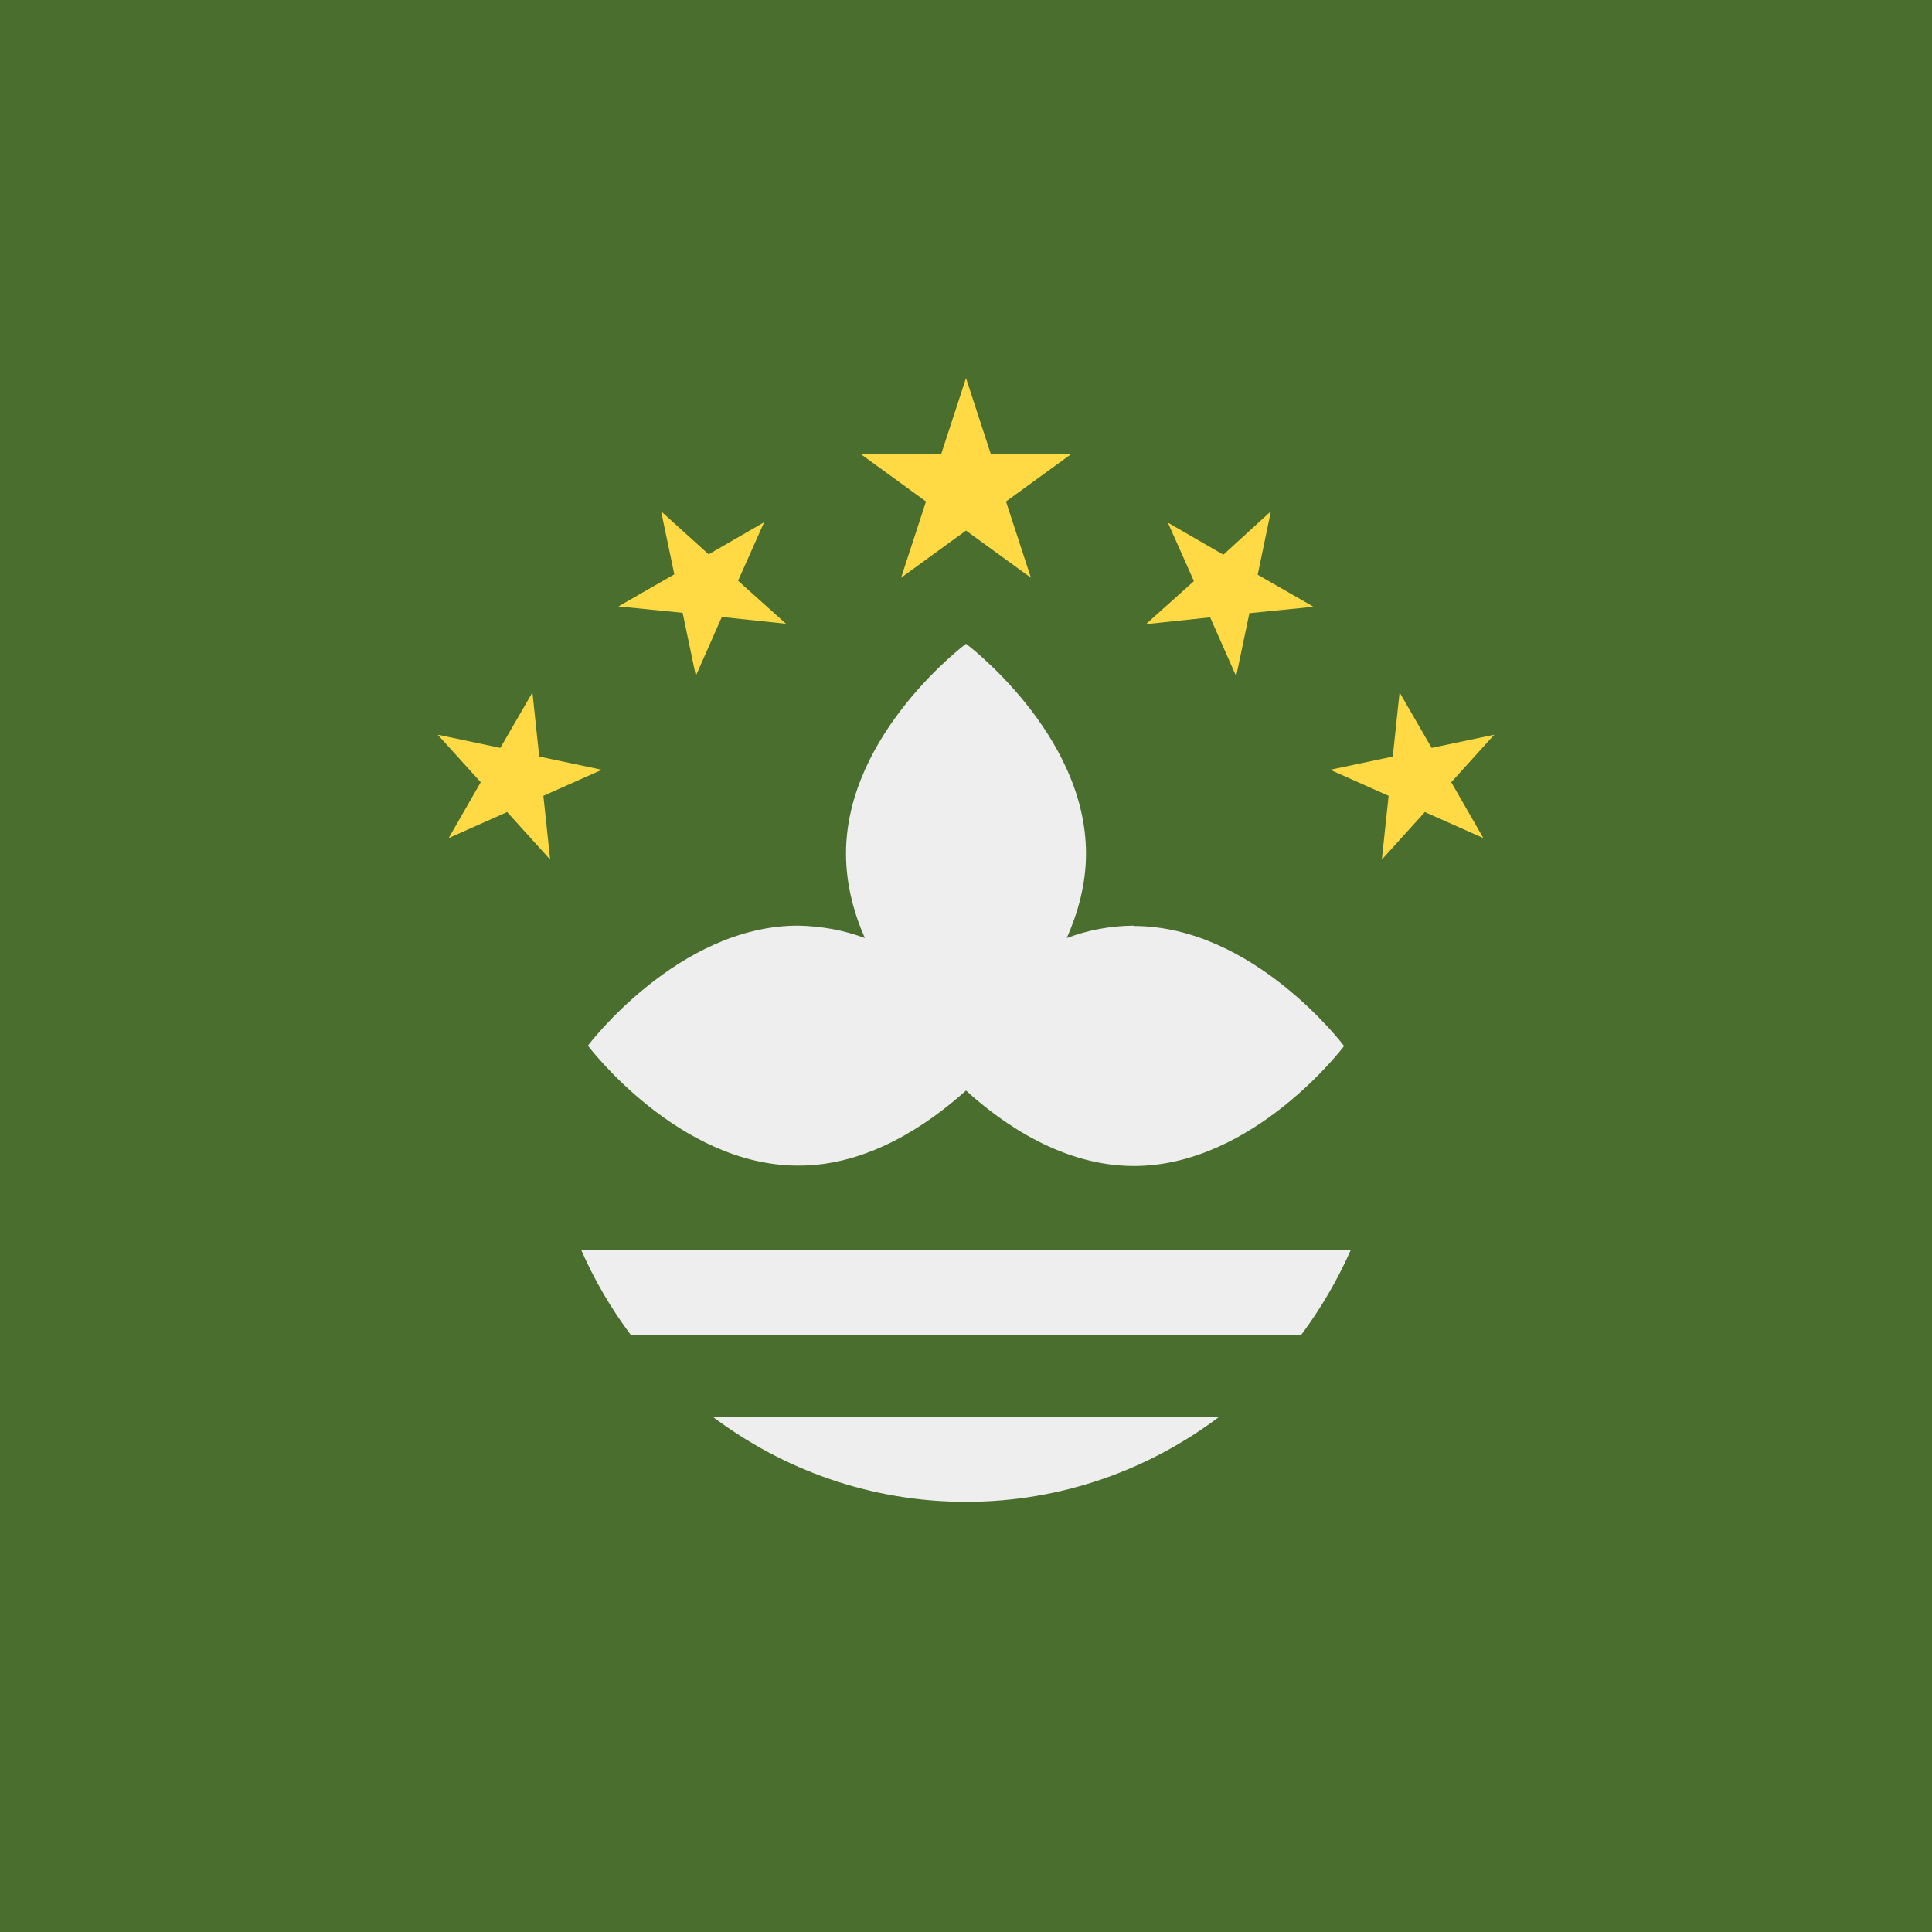
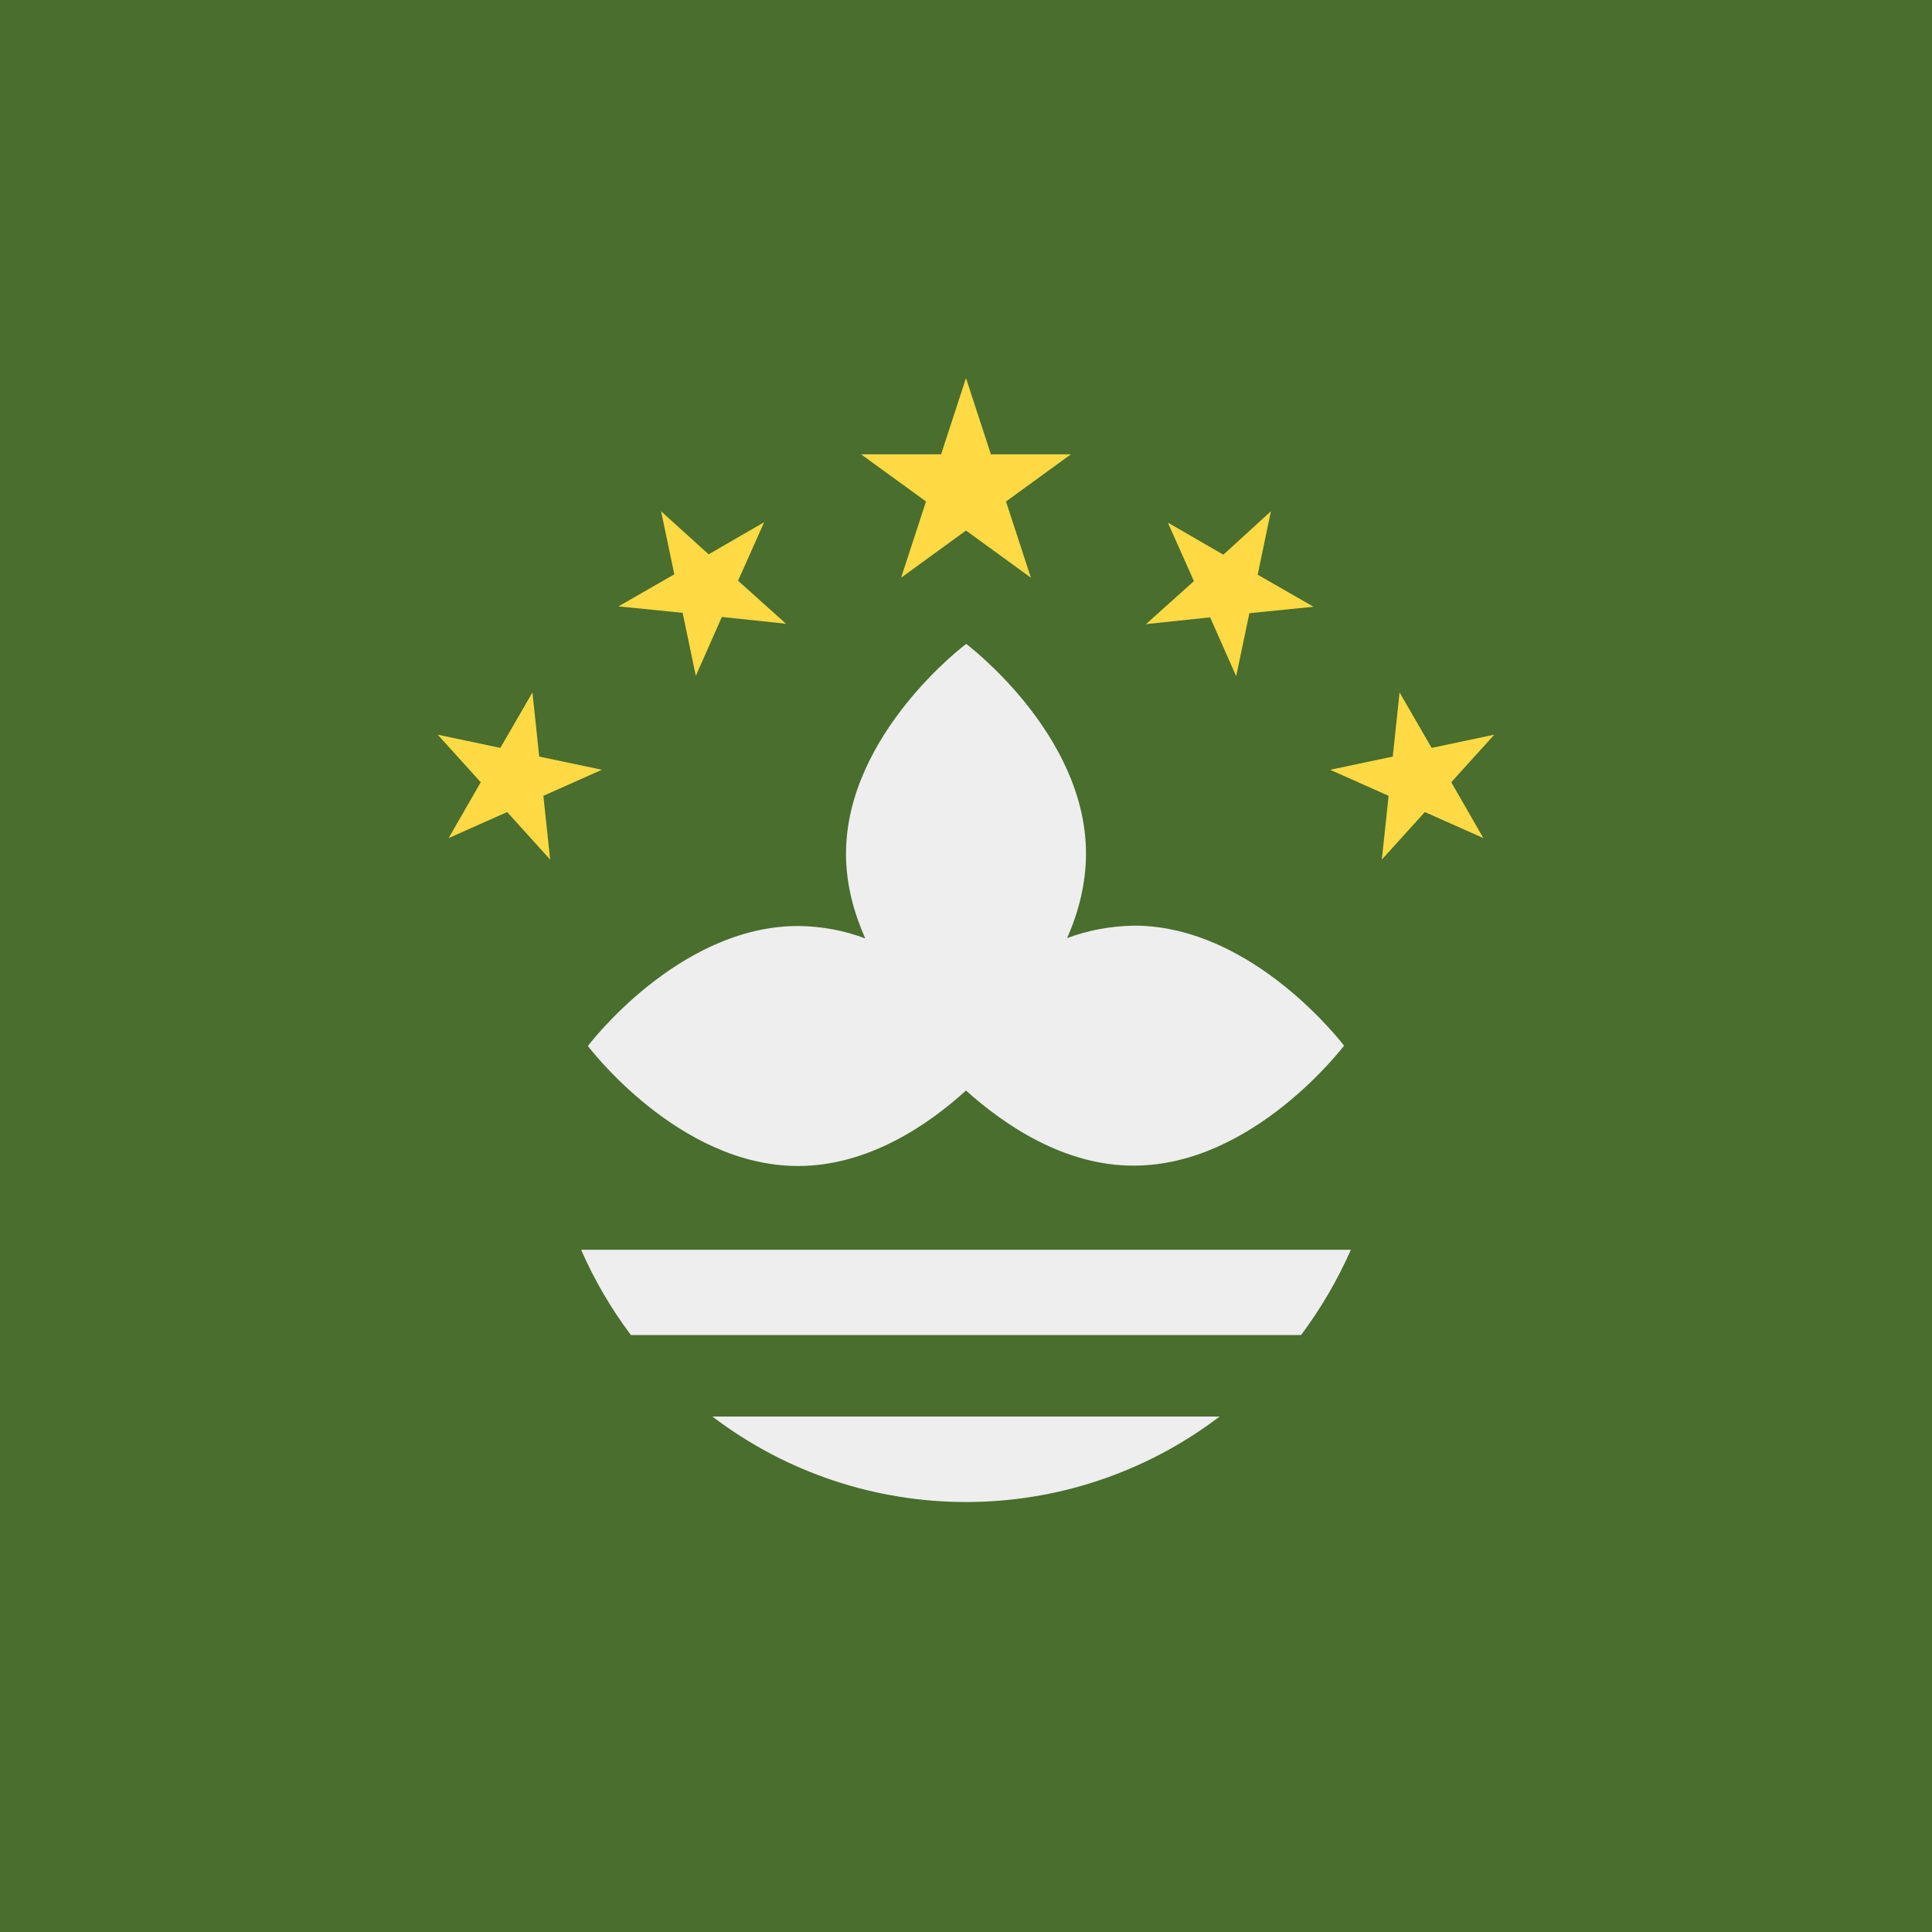
<svg xmlns="http://www.w3.org/2000/svg" width="512" height="512" fill="none">
  <path fill="#496E2D" d="M0 0h512v512H0z" />
-   <path fill="#EEE" fill-rule="evenodd" d="M300.5 245.3q-9.4.1-17.8 3.3c3-6.8 5.1-14.3 5.1-22.4 0-31.8-31.8-55.6-31.8-55.6s-31.8 23.8-31.8 55.6c0 8 2 15.6 5 22.4q-8.2-3.1-17.7-3.3c-31.8 0-55.7 31.8-55.7 31.8s23.9 31.8 55.7 31.8C230 309 246 298 256 289c10 9.1 25.9 20 44.5 20 31.8 0 55.7-31.8 55.7-31.8s-23.9-31.8-55.7-31.8M256 398c25.3 0 48.5-8.5 67.2-22.6H188.8c18.7 14.1 42 22.6 67.2 22.6m-88.8-44.2q-7.9-10.5-13.2-22.6h204q-5.3 12-13.2 22.6z" clip-rule="evenodd" />
+   <path fill="#EEE" d="M323.2 375.4a111 111 0 0 1-134.4 0zm34.8-44.2q-5.3 12-13.2 22.6H167.2q-7.9-10.5-13.2-22.6zM256 170.6s31.8 23.8 31.8 55.6c0 8-2 15.6-5 22.4q8.3-3.1 17.7-3.3c31.8 0 55.6 31.8 55.7 31.8-.1.1-24 31.8-55.7 31.8C282 309 266 298 256 289c-10 9.1-25.9 20-44.5 20-31.8 0-55.6-31.7-55.7-31.8 0 0 23.9-31.8 55.7-31.8q9.4.1 17.8 3.3c-3-6.8-5.1-14.3-5.1-22.4 0-31.7 31.7-55.6 31.8-55.6" />
  <path fill="#FFDA44" d="m256 100.2 6.6 20.2h21.2l-17.2 12.5 6.6 20.2-17.2-12.5-17.2 12.5 6.6-20.2-17.2-12.5h21.2zm-80.8 35.3 12.6 11.4 14.7-8.5-6.9 15.5 12.7 11.4-17-1.8-6.9 15.6-3.5-16.7-17-1.7 14.8-8.5zM116 194.7l16.6 3.5 8.5-14.7 1.8 17 16.6 3.5-15.5 6.9 1.8 16.9-11.4-12.6-15.5 6.9 8.5-14.8zm220.8-59.2L324.2 147l-14.7-8.5 6.9 15.5-12.7 11.4 17-1.8 6.9 15.6 3.5-16.7 17-1.7-14.8-8.5zm59.2 59.2-16.6 3.5-8.5-14.7-1.8 17-16.6 3.5 15.5 6.9-1.8 16.9 11.4-12.6 15.5 6.9-8.5-14.8z" />
</svg>
